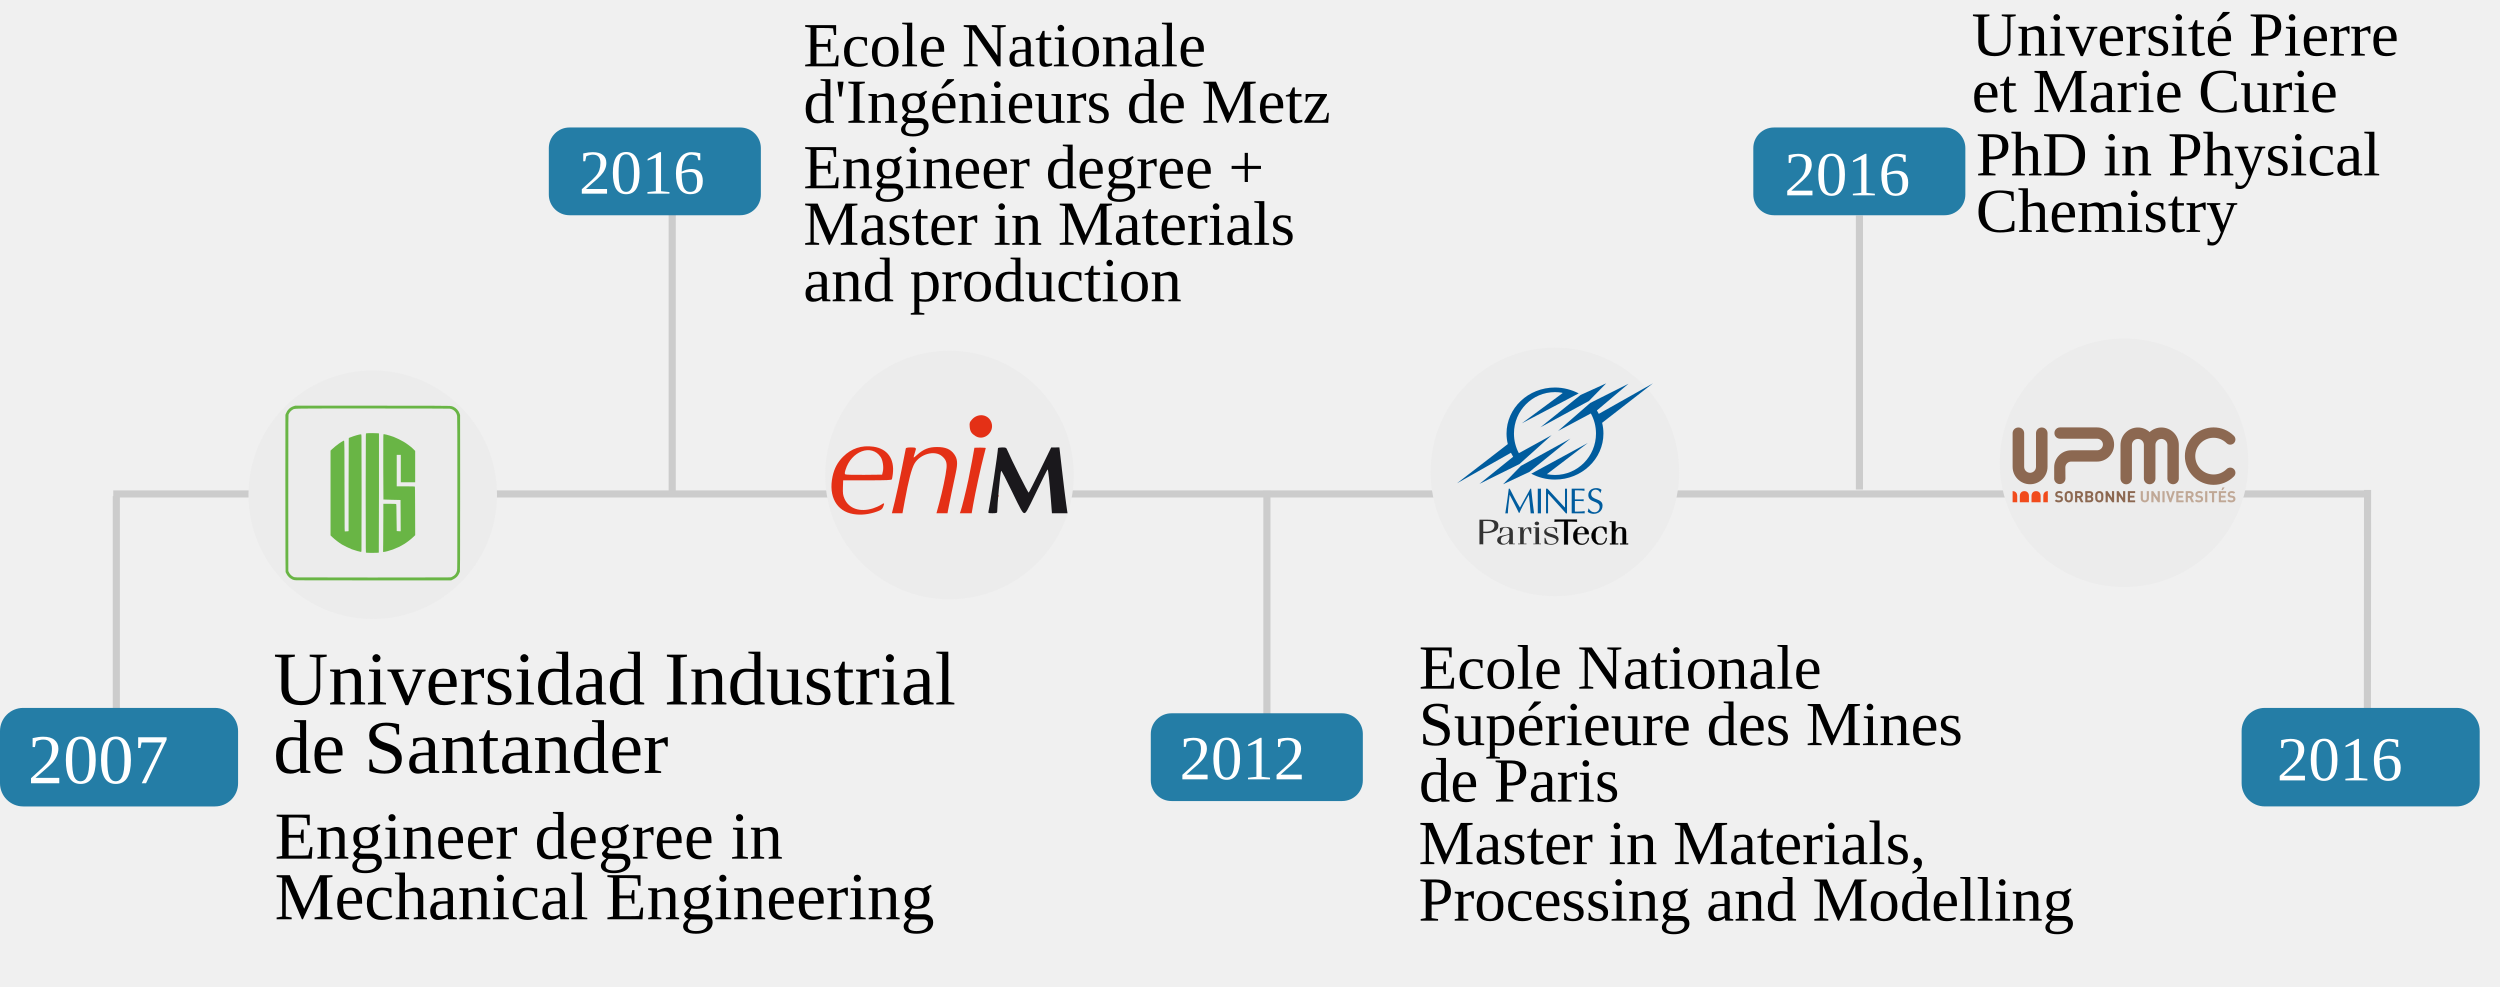
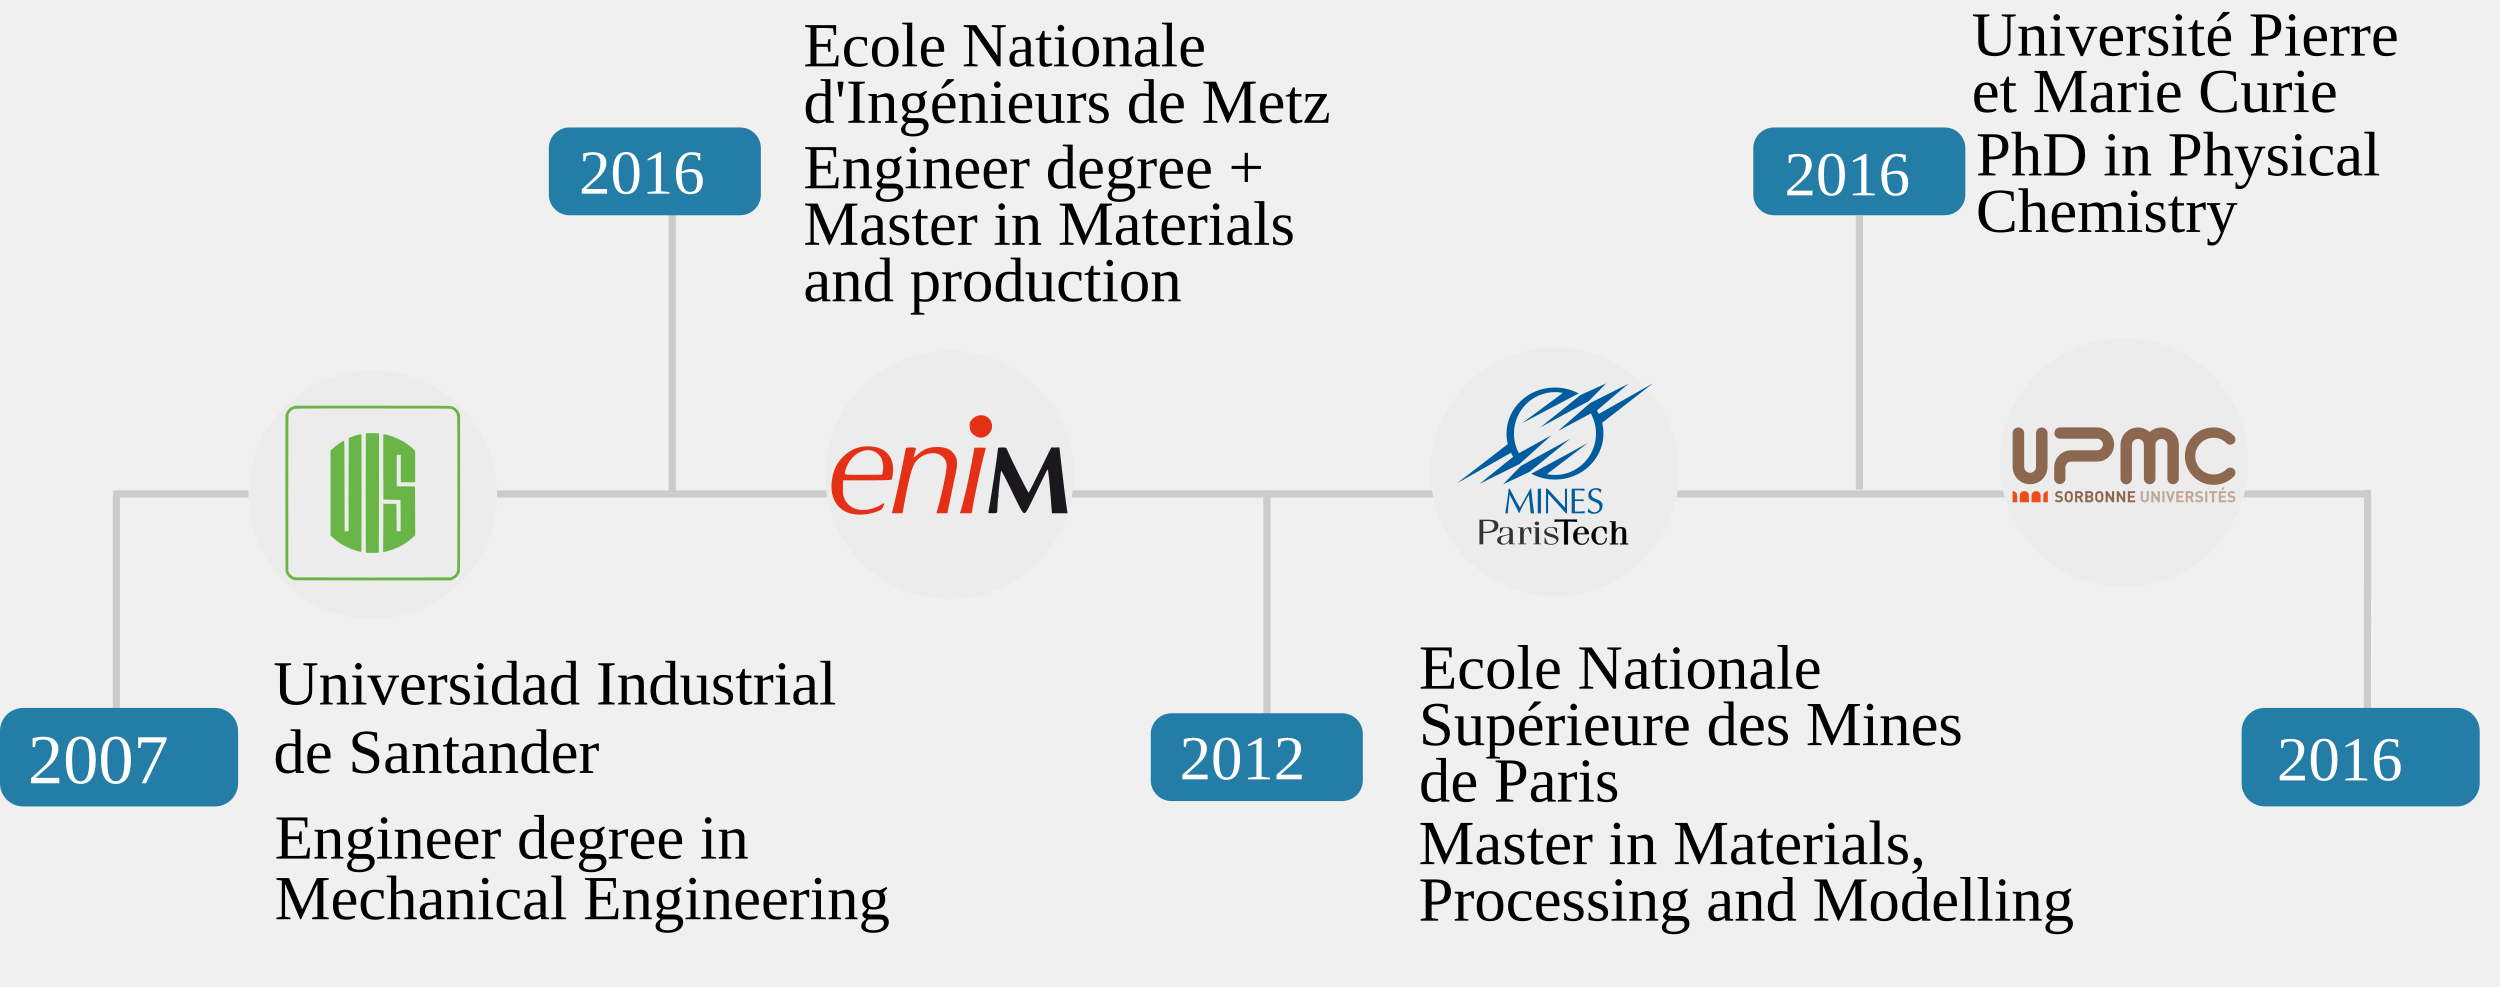
<svg width="824.959" height="325.505" viewBox="0 0 218.27 86.123" version="1.1" id="svg827">
  <defs id="defs351" />
  <path stroke-miterlimit="4" d="m 206.707,42.773 -0.014,20.19" id="path901" style="fill:none;stroke:#cccccc;stroke-width:0.622;stroke-linecap:butt;stroke-linejoin:miter;stroke-miterlimit:4;stroke-dasharray:none;stroke-opacity:1" />
  <path stroke-miterlimit="4" id="path903" d="M 10.155,43.317 V 63.668" style="fill:none;stroke:#cccccc;stroke-width:0.622;stroke-linecap:butt;stroke-linejoin:miter;stroke-miterlimit:4;stroke-dasharray:none;stroke-opacity:1" />
  <path stroke-miterlimit="4" d="M 58.69,18.716 V 42.975" id="path905" style="fill:none;stroke:#cccccc;stroke-width:0.622;stroke-linecap:butt;stroke-linejoin:miter;stroke-miterlimit:4;stroke-dasharray:none;stroke-opacity:1" />
  <path stroke-miterlimit="4" d="M 162.343,18.814 V 42.74" id="path909" style="fill:none;stroke:#cccccc;stroke-width:0.622;stroke-linecap:butt;stroke-linejoin:miter;stroke-miterlimit:4;stroke-dasharray:none;stroke-opacity:1" />
  <path stroke-miterlimit="4" id="path907" d="M 110.611,42.847 V 63.198" style="fill:none;stroke:#cccccc;stroke-width:0.622;stroke-linecap:butt;stroke-linejoin:miter;stroke-miterlimit:4;stroke-dasharray:none;stroke-opacity:1" />
  <path stroke-miterlimit="4" id="path5216" d="M 206.667,43.124 H 9.889" style="fill:none;stroke:#cccccc;stroke-width:0.622;stroke-linecap:butt;stroke-linejoin:miter;stroke-miterlimit:4;stroke-dasharray:none;stroke-opacity:1" />
  <g transform="matrix(0.6221266,0,0,0.6221266,191.2038,46.46642)" id="g5174" style="fill-opacity:1;stroke:none">
    <rect stroke-miterlimit="4" id="rect5154" width="33.412" height="13.826" x="7.245" y="24.656" rx="3.252" ry="3.252" style="fill:#247da6;stroke-width:0.236;stroke-miterlimit:4;stroke-dasharray:none;stroke-dashoffset:0" />
    <g aria-label="2016" style="font-style:normal;font-variant:normal;font-weight:400;font-stretch:normal;font-size:9.878px;line-height:1.25;font-family:Ubuntu;font-variant-ligatures:normal;font-variant-caps:normal;font-variant-numeric:normal;font-feature-settings:normal;text-align:start;letter-spacing:0;word-spacing:0;writing-mode:lr-tb;text-anchor:start;fill:#ffffff;stroke-width:0.265" id="text5158" font-style="normal" font-variant="normal" font-weight="400" font-stretch="normal" font-size="9.878" letter-spacing="0" word-spacing="0" />
  </g>
  <g transform="matrix(0.6221266,0,0,0.6221266,147.9038,-18.19991)" id="g5169" style="fill-opacity:1;stroke:none">
    <rect stroke-miterlimit="4" ry="2.897" rx="2.897" y="47.146" x="8.316" height="12.314" width="29.758" id="rect5160" style="fill:#247da6;stroke-width:0.21;stroke-miterlimit:4;stroke-dasharray:none;stroke-dashoffset:0" />
    <g aria-label="2013" style="font-style:normal;font-variant:normal;font-weight:400;font-stretch:normal;font-size:7.056px;line-height:1.25;font-family:Ubuntu;font-variant-ligatures:normal;font-variant-caps:normal;font-variant-numeric:normal;font-feature-settings:normal;text-align:start;letter-spacing:0;word-spacing:0;writing-mode:lr-tb;text-anchor:start;fill:#ffffff;stroke-width:0.265" id="text5164" font-style="normal" font-variant="normal" font-weight="400" font-stretch="normal" font-size="7.056" letter-spacing="0" word-spacing="0" />
  </g>
  <g id="g5182" transform="matrix(0.6221266,0,0,0.6221266,95.29985,32.94512)" style="fill-opacity:1;stroke:none">
    <rect stroke-miterlimit="4" id="rect5176" width="29.758" height="12.314" x="8.316" y="47.146" rx="2.897" ry="2.897" style="fill:#247da6;stroke-width:0.21;stroke-miterlimit:4;stroke-dasharray:none;stroke-dashoffset:0" />
    <g aria-label="2012" style="font-style:normal;font-variant:normal;font-weight:400;font-stretch:normal;font-size:7.056px;line-height:1.25;font-family:Ubuntu;font-variant-ligatures:normal;font-variant-caps:normal;font-variant-numeric:normal;font-feature-settings:normal;text-align:start;letter-spacing:0;word-spacing:0;writing-mode:lr-tb;text-anchor:start;fill:#ffffff;stroke-width:0.265" id="text5180" font-style="normal" font-variant="normal" font-weight="400" font-stretch="normal" font-size="7.056" letter-spacing="0" word-spacing="0" />
  </g>
  <g transform="matrix(0.6221266,0,0,0.6221266,169.0393,1.085393)" id="g876">
    <circle stroke-miterlimit="4" id="path5184" cx="26.371" cy="63.201" r="17.44" style="fill:#ececec;fill-opacity:1;stroke:none;stroke-width:0.264;stroke-miterlimit:4;stroke-dasharray:none;stroke-dashoffset:0" />
    <g transform="matrix(0.15702,0,0,0.15702,6.763,44.803)" id="g5078">
      <path id="path2" d="m 42.189,146.812 v 5.628 h 8.143 v -5.628 c 0,-2.632 -1.63,-4.304 -4.049,-4.304 -2.422,0 -4.094,1.672 -4.094,4.304 m -10.459,0 v 5.628 h 8.14 v -5.628 c 0,-2.632 -1.625,-4.304 -4.05,-4.304 -2.422,0 -4.09,1.672 -4.09,4.304 m 20.993,0 v 5.628 h 4.036 v -9.932 c -2.424,0 -4.036,1.672 -4.036,4.304 m -27.366,-4.304 -0.065,0.003 v 9.929 h 4.114 v -5.628 c 0,-2.632 -1.628,-4.304 -4.05,-4.304" style="fill:#f14b1c" />
      <path id="path4" d="M 51.816,85.653 A 3.705,3.705 0 0 0 51.4,85.63 h -0.002 l -0.054,0.003 -0.053,-0.003 a 5.105,5.105 0 0 0 -5.104,5.11 v 30.045 c 0,2.927 -2.371,5.31 -5.29,5.342 A 5.351,5.351 0 0 1 35.61,120.785 V 90.741 a 5.11,5.11 0 0 0 -5.107,-5.11 L 30.45,85.633 30.4,85.63 c -0.144,0 -0.285,0.008 -0.42,0.023 a 5.1,5.1 0 0 0 -4.688,5.088 v 30.044 c 0,8.582 6.974,15.568 15.552,15.568 h 0.106 c 8.576,0 15.554,-6.986 15.554,-15.568 V 90.741 a 5.104,5.104 0 0 0 -4.688,-5.088 m 106.46,-0.023 a 15.483,15.483 0 0 0 -10.502,4.097 15.469,15.469 0 0 0 -10.5,-4.097 c -8.576,0 -15.553,6.984 -15.553,15.568 v 30.044 a 5.106,5.106 0 1 0 10.211,0 v -30.044 a 5.35,5.35 0 0 1 5.343,-5.344 5.346,5.346 0 0 1 5.339,5.344 v 30.044 a 5.111,5.111 0 0 0 5.11,5.11 h 0.107 a 5.108,5.108 0 0 0 5.105,-5.11 v -30.044 a 5.348,5.348 0 0 1 5.34,-5.344 5.35,5.35 0 0 1 5.343,5.344 v 30.044 a 5.106,5.106 0 0 0 5.106,5.11 5.107,5.107 0 0 0 5.103,-5.11 v -30.044 c 0,-8.584 -6.979,-15.568 -15.552,-15.568 m 28.507,7.438 c -4.846,4.85 -7.514,11.3 -7.514,18.16 0,6.86 2.668,13.308 7.514,18.156 10.006,10.017 26.282,10.017 36.285,0 a 4.63,4.63 0 0 0 0,-6.551 4.624,4.624 0 0 0 -6.55,0 c -6.39,6.395 -16.79,6.395 -23.186,0 a 16.325,16.325 0 0 1 -4.798,-11.604 c 0,-4.386 1.704,-8.508 4.798,-11.605 6.396,-6.4 16.796,-6.4 23.187,0 a 4.627,4.627 0 0 0 6.55,0 4.635,4.635 0 0 0 0,-6.556 c -10.004,-10.012 -26.28,-10.012 -36.286,0 m -70.79,7.718 c 0,-8.386 -6.817,-15.211 -15.199,-15.211 H 67.652 c -0.172,0 -0.342,0.01 -0.513,0.029 a 4.989,4.989 0 0 0 -4.476,4.964 l 0.001,0.055 -0.001,0.05 a 4.995,4.995 0 0 0 4.99,4.998 h 33.141 c 2.86,0 5.19,2.314 5.217,5.17 a 5.225,5.225 0 0 1 -5.217,5.17 H 77.63 c -8.376,0 -15.194,6.827 -15.194,15.214 l 0.002,0.05 -0.002,0.055 v 9.89 a 4.991,4.991 0 0 0 4.988,4.992 l 0.051,-10e-4 0.053,10e-4 a 4.987,4.987 0 0 0 4.987,-4.992 l -0.103,-9.944 c 0.031,-2.853 2.359,-5.17 5.218,-5.17 h 23.164 c 8.382,0 15.199,-6.825 15.199,-15.212 v -0.108 M 66.606,152.56 c -1.509,0 -2.655,-0.322 -3.634,-1.317 l 1.26,-1.257 c 0.627,0.63 1.48,0.838 2.402,0.838 1.147,0 1.762,-0.432 1.762,-1.232 0,-0.35 -0.098,-0.642 -0.308,-0.84 -0.196,-0.18 -0.42,-0.28 -0.88,-0.349 l -1.203,-0.167 c -0.851,-0.126 -1.48,-0.39 -1.927,-0.827 -0.476,-0.474 -0.714,-1.117 -0.714,-1.96 0,-1.776 1.313,-3.02 3.467,-3.02 1.37,0 2.362,0.336 3.214,1.161 l -1.23,1.218 c -0.629,-0.601 -1.384,-0.687 -2.04,-0.687 -1.034,0 -1.538,0.573 -1.538,1.26 0,0.251 0.083,0.519 0.294,0.714 0.195,0.182 0.516,0.335 0.922,0.392 l 1.174,0.167 c 0.909,0.126 1.482,0.378 1.9,0.77 0.532,0.504 0.77,1.232 0.77,2.113 0,1.93 -1.608,3.023 -3.69,3.023 M 76.7,144.694 c -0.279,-0.319 -0.712,-0.53 -1.243,-0.53 -0.532,0 -0.979,0.211 -1.26,0.53 -0.377,0.42 -0.474,0.883 -0.474,2.801 0,1.916 0.097,2.379 0.475,2.797 0.28,0.323 0.727,0.532 1.259,0.532 0.53,0 0.964,-0.209 1.243,-0.532 0.377,-0.418 0.49,-0.881 0.49,-2.797 0,-1.918 -0.113,-2.382 -0.49,-2.8 z m 1.44,6.772 c -0.699,0.701 -1.552,1.094 -2.683,1.094 -1.133,0 -1.999,-0.393 -2.7,-1.094 -1.006,-1.005 -0.978,-2.251 -0.978,-3.971 0,-1.722 -0.028,-2.967 0.978,-3.974 0.701,-0.7 1.567,-1.092 2.7,-1.092 1.131,0 1.984,0.393 2.683,1.092 1.006,1.007 0.993,2.252 0.993,3.974 0,1.72 0.013,2.966 -0.993,3.971 m 6.738,-7.218 h -1.83 v 2.63 h 1.83 c 0.853,0 1.413,-0.546 1.413,-1.315 0,-0.769 -0.56,-1.315 -1.413,-1.315 z m 1.51,8.227 -1.943,-3.974 h -1.396 v 3.974 h -1.943 v -9.963 h 3.898 c 2.027,0 3.23,1.385 3.23,3.051 0,1.399 -0.854,2.265 -1.817,2.615 l 2.222,4.297 h -2.251 m 7.815,-4.185 h -2.027 v 2.45 h 2.027 c 0.881,0 1.3,-0.56 1.3,-1.231 0,-0.671 -0.419,-1.218 -1.3,-1.218 z m -0.126,-4.042 h -1.9 v 2.295 h 1.9 c 0.826,0 1.287,-0.463 1.287,-1.148 0,-0.687 -0.461,-1.147 -1.287,-1.147 z m 0.323,8.227 h -4.167 v -9.963 h 4 c 1.942,0 3.074,1.092 3.074,2.8 0,1.105 -0.727,1.819 -1.23,2.056 0.6,0.28 1.37,0.91 1.37,2.239 0,1.86 -1.272,2.868 -3.047,2.868 m 9.604,-7.781 c -0.28,-0.319 -0.714,-0.53 -1.246,-0.53 -0.53,0 -0.978,0.211 -1.257,0.53 -0.377,0.42 -0.475,0.883 -0.475,2.801 0,1.916 0.098,2.379 0.475,2.797 0.28,0.323 0.727,0.532 1.257,0.532 0.532,0 0.965,-0.209 1.246,-0.532 0.377,-0.418 0.488,-0.881 0.488,-2.797 0,-1.918 -0.111,-2.382 -0.488,-2.8 z m 1.44,6.772 c -0.7,0.701 -1.552,1.094 -2.686,1.094 -1.131,0 -1.998,-0.393 -2.696,-1.094 -1.007,-1.005 -0.978,-2.251 -0.978,-3.971 0,-1.722 -0.03,-2.967 0.978,-3.974 0.698,-0.7 1.565,-1.092 2.696,-1.092 1.134,0 1.986,0.393 2.685,1.092 1.006,1.007 0.993,2.252 0.993,3.974 0,1.72 0.013,2.966 -0.993,3.971 m 8.851,1.009 -3.943,-6.115 v 6.115 h -1.943 v -9.963 h 1.734 l 3.942,6.102 v -6.102 h 1.943 v 9.963 h -1.733 m 9.924,0 -3.942,-6.115 v 6.115 h -1.942 v -9.963 h 1.733 l 3.942,6.102 v -6.102 h 1.944 v 9.963 h -1.735 m 4.042,0 v -9.963 h 6.555 v 1.736 h -4.613 v 2.337 h 3.93 v 1.735 h -3.93 v 2.42 h 4.613 v 1.735 h -6.554" style="fill:#8c6851" />
      <path id="path6" d="m 143.444,152.56 c -2.042,0 -3.664,-1.385 -3.664,-3.498 v -6.55 h 1.943 v 6.479 c 0,1.146 0.672,1.833 1.721,1.833 1.047,0 1.732,-0.687 1.732,-1.833 v -6.479 h 1.929 v 6.55 c 0,2.113 -1.621,3.498 -3.661,3.498 m 13.435,-0.085 h -1.735 l -3.942,-6.115 v 6.115 h -1.942 v -9.963 h 1.733 l 3.942,6.102 v -6.102 h 1.944 v 9.963 m 2.307,0 h 1.942 v -9.963 h -1.942 z m 7.871,0 h -1.454 l -3.285,-9.963 h 2.013 l 2,6.493 1.997,-6.493 h 2.028 l -3.3,9.963 m 11.045,0 h -6.555 v -9.963 h 6.555 v 1.736 h -4.612 v 2.337 h 3.927 v 1.735 h -3.927 v 2.42 h 4.612 v 1.735 m 9.424,0 h -2.252 l -1.943,-3.974 h -1.397 v 3.974 h -1.943 v -9.963 h 3.9 c 2.027,0 3.228,1.385 3.228,3.051 0,1.399 -0.851,2.265 -1.816,2.615 l 2.223,4.297 m -5.592,-8.227 v 2.63 h 1.83 c 0.854,0 1.413,-0.546 1.413,-1.315 0,-0.769 -0.559,-1.315 -1.412,-1.315 h -1.831 m 9.925,8.312 c -1.509,0 -2.654,-0.322 -3.633,-1.317 l 1.257,-1.257 c 0.629,0.63 1.483,0.838 2.405,0.838 1.146,0 1.761,-0.432 1.761,-1.232 0,-0.35 -0.098,-0.642 -0.307,-0.84 -0.196,-0.18 -0.42,-0.28 -0.881,-0.349 l -1.201,-0.167 c -0.853,-0.126 -1.483,-0.39 -1.93,-0.827 -0.476,-0.474 -0.713,-1.117 -0.713,-1.96 0,-1.776 1.314,-3.02 3.467,-3.02 1.369,0 2.363,0.336 3.215,1.161 l -1.23,1.218 c -0.63,-0.601 -1.385,-0.687 -2.04,-0.687 -1.035,0 -1.54,0.573 -1.54,1.26 a 0.97,0.97 0 0 0 0.294,0.714 c 0.197,0.182 0.518,0.335 0.922,0.392 l 1.175,0.167 c 0.91,0.126 1.482,0.378 1.901,0.77 0.533,0.504 0.77,1.232 0.77,2.113 0,1.93 -1.609,3.023 -3.692,3.023 m 5.51,-0.085 h 1.942 v -9.963 h -1.942 z m 8.052,0 h -1.943 v -8.227 h -2.6 v -1.736 h 7.142 v 1.736 h -2.599 v 8.227 m 10.723,0 h -6.555 v -9.963 h 6.555 v 1.736 h -4.613 v 2.337 h 3.928 v 1.735 h -3.928 v 2.42 h 4.613 v 1.735 m -2.949,-10.927 h -1.216 l 0.894,-2.38 h 1.915 l -1.593,2.38 m 7.578,11.012 c -1.51,0 -2.657,-0.322 -3.635,-1.317 l 1.258,-1.257 c 0.63,0.63 1.481,0.838 2.404,0.838 1.146,0 1.762,-0.432 1.762,-1.232 0,-0.35 -0.098,-0.642 -0.308,-0.84 -0.196,-0.18 -0.42,-0.28 -0.88,-0.349 l -1.203,-0.167 c -0.852,-0.126 -1.482,-0.39 -1.929,-0.827 -0.476,-0.474 -0.712,-1.117 -0.712,-1.96 0,-1.776 1.313,-3.02 3.466,-3.02 1.37,0 2.362,0.336 3.215,1.161 l -1.23,1.218 c -0.628,-0.601 -1.384,-0.687 -2.041,-0.687 -1.035,0 -1.537,0.573 -1.537,1.26 0,0.251 0.083,0.519 0.293,0.714 0.196,0.182 0.517,0.335 0.923,0.392 l 1.174,0.167 c 0.909,0.126 1.481,0.378 1.9,0.77 0.532,0.504 0.77,1.232 0.77,2.113 0,1.93 -1.608,3.023 -3.69,3.023" style="fill:#c0a896" />
    </g>
  </g>
  <g transform="matrix(0.6221266,0,0,0.6221266,119.35,-39.18798)" id="g888">
    <circle stroke-miterlimit="4" r="17.44" cy="129.216" cx="26.371" id="circle5186" style="fill:#ececec;fill-opacity:1;stroke:none;stroke-width:0.264;stroke-miterlimit:4;stroke-dasharray:none;stroke-dashoffset:0" />
    <g transform="matrix(0.09172,0,0,0.09172,8.375,110.157)" id="g842">
      <path id="path2-6" d="m 248,263.821 c 2.158,3.545 4.645,5.764 8.965,5.764 4.493,0 7.709,-3.705 7.709,-8.094 0,-10.299 -17.342,-5.76 -17.342,-18.279 0,-7.139 5.645,-10.63 12.292,-10.63 2.663,0 5.871,0.828 7.93,2.658 -0.668,1.444 -1.058,2.995 -1.5,4.538 h -0.559 c -1.157,-2.987 -3.598,-4.82 -6.856,-4.82 -3.832,0 -6.995,2.551 -6.995,6.49 0,10.184 17.454,6.08 17.454,17.88 0,7.931 -6.154,12.64 -13.68,12.64 -2.716,0 -7.147,-1.16 -9.034,-3.212 0.554,-1.608 0.837,-3.273 1.055,-4.935 h 0.56 z m -21.247,-13.908 h 8.584 c 1.665,0 3.27,-0.222 4.928,-0.268 -0.05,0.44 -0.16,0.94 -0.16,1.433 0,0.45 0.11,0.943 0.16,1.558 -1.658,-0.065 -3.263,-0.279 -4.928,-0.279 h -8.584 v 16.174 c 3.381,0.119 6.712,-0.107 10.032,-0.222 a 38.306,38.306 0 0 0 5.092,-0.5 c -0.054,0.615 -0.168,1.112 -0.168,1.67 0,0.546 0.114,1.107 0.168,1.665 H 221.879 V 233.41 h 19.661 c -0.05,0.612 -0.164,1.1 -0.164,1.662 0,0.558 0.115,1.112 0.164,1.662 -1.654,-0.332 -3.323,-0.493 -4.973,-0.608 l -5.55,-0.114 h -4.264 v 13.9 z M 169.981,233.41 c 0.772,0.062 1.604,0.153 2.437,0.153 0.78,0 1.551,-0.091 2.445,-0.153 v 37.88 c -0.894,-0.047 -1.666,-0.146 -2.445,-0.146 -0.833,0 -1.665,0.1 -2.437,0.145 z m 44.755,37.88 h -1.654 a 66.81,66.81 0 0 0 -2.888,-3.366 l -23.932,-26.476 h -0.546 v 29.841 c -0.57,-0.046 -1.05,-0.145 -1.551,-0.145 -0.554,0 -1.058,0.1 -1.555,0.145 V 233.41 h 2.162 l 26.312,28.536 h 0.55 V 233.41 c 0.5,0.062 1.001,0.153 1.555,0.153 0.489,0 0.997,-0.092 1.547,-0.153 z m -54.897,-37.88 c 1.444,13.68 2.995,27.317 4.496,37.88 -1,-0.047 -1.772,-0.146 -2.609,-0.146 -0.886,0 -1.769,0.1 -2.601,0.145 -0.94,-11.128 -2.052,-23.088 -2.823,-28.573 -6.433,11.475 -11.189,20.33 -14.516,27.973 h -0.611 l -3.04,-6.253 c -3.55,-7.319 -7.43,-14.523 -11.193,-21.72 -1.211,10.806 -2.716,21.77 -2.716,28.573 -0.719,-0.046 -1.326,-0.145 -1.937,-0.145 -0.722,0 -1.337,0.1 -1.99,0.145 1.432,-8.904 4.763,-32.053 5.313,-37.879 h 1.44 c 4.428,8.794 9.749,19.226 15.674,29.032 5.267,-9.481 10.363,-19.115 15.952,-29.032 z m 41.088,-88.212 49.247,-42.856 58.716,-29.498 -48.433,40.92 a 61.581,61.581 0 0 1 2.88,5.23 l 82.84,-46.704 -77.748,60.41 a 67.565,67.565 0 0 1 2.017,16.413 c 0,38.899 -33.188,70.429 -74.134,70.429 -13.175,0 -25.548,-3.259 -36.27,-8.989 l 86.51,-46.989 -62.624,47.704 a 63.022,63.022 0 0 0 12.384,1.237 c 34.662,0 62.75,-28.386 62.75,-63.392 0,-11.154 -2.85,-21.632 -7.857,-30.743 z m -59.882,33.977 c -4.782,-8.95 -7.487,-19.184 -7.487,-30.06 0,-35.01 28.092,-63.392 62.754,-63.392 a 62.5,62.5 0 0 1 11.093,0.986 l 0.482,0.607 -62.334,46.191 87.06,-45.84 c -10.612,-5.546 -23.343,-8.992 -36.3,-8.992 -40.947,0 -74.138,31.542 -74.138,70.44 0,5.543 0.672,10.937 1.948,16.12 l -77.9,60.092 82.71,-46.783 a 69.57,69.57 0 0 0 3.353,6.108 l -51.561,41.512 61.218,-30.335 49.247,-44.234 -50.145,27.58" style="fill:#005c9e" />
      <path id="path4-7" d="m 116.899,226.725 27.267,-28.107 75.688,-41.736 -62.613,50.912 z m 57.04,-87.097 61.486,-49.53 39.238,-17.808 -26.43,26.992 z" style="fill:#005c9e" />
      <path id="path6-5" d="m 86.572,301.344 c 1.654,0 5.975,0.379 8.958,-0.11 9.36,-1.563 14.184,-4.603 14.184,-11.28 0,-6.682 -4.23,-9.062 -17.102,-9.062 h -11.85 v 37.787 c 0.921,-0.053 1.914,-0.137 2.904,-0.137 0.924,0 1.844,0.084 2.906,0.137 z m 0,-18.293 c 1.987,-0.107 6.705,-0.168 9.562,0.057 5.24,0.382 7.498,3.369 7.498,7.12 0,4.905 -3.85,8.4 -10.49,8.947 -2.257,0.168 -4.916,0.168 -6.57,0 V 283.05 Z m 39.946,19.424 -1.073,0.416 c -2.422,0.951 -2.353,0.829 -6.785,1.784 -5.21,1.13 -10.57,1.784 -10.852,7.735 -0.15,3.752 3.782,6.613 8.209,6.85 4.355,0.236 8.717,-1.677 10.146,-5.299 v 4.58 h 8.713 v -1.016 h -2.998 V 300.92 c 0,-4.4 -0.784,-8.507 -10.215,-8.923 -2.575,-0.123 -2.185,0.114 -4.042,0.347 -2.146,0.302 -4.14,0.967 -5.565,1.501 v 7.969 h 1.276 l 1.574,-3.331 c 1.356,-2.858 1.543,-5.948 6.184,-5.531 4.645,0.408 5.428,2.968 5.428,5.703 z m 0,3.747 c 0,1.54 0.069,2.498 -0.141,4.042 -0.5,3.456 -3.217,7.261 -7.717,7.506 -3.785,0.24 -5.573,-2.74 -5.283,-5.478 0.638,-6.131 2.999,-5.355 10.284,-7.617 l 2.857,-0.894 z m 26.22,12.32 h -12.93 v -1.016 h 3.216 V 293.72 h -3.362 v -1.074 h 8.358 v 5.421 c 0.355,-1.96 3.354,-5.596 8.072,-5.596 1.356,0 2.57,0.305 3.93,0.89 v 9.404 h -1.36 l -1.718,-4.343 c -1.215,-3.04 -2.144,-4.996 -4,-4.106 -4.847,2.322 -4.424,7.91 -4.424,13.152 v 10.058 h 4.218 z m 19.364,-31.901 c 0,1.662 -1.635,2.858 -3.496,2.858 -1.787,0 -3.43,-1.31 -3.43,-2.804 0,-1.478 1.574,-2.915 3.358,-2.915 1.933,0 3.568,1.303 3.568,2.861 m -8.997,31.9 v -1.015 h 3.286 V 293.72 h -3.072 v -1.074 h 8.641 v 24.88 h 2.934 v 1.016 h -11.789 z m 34.124,-19.821 c -1.348,-4.05 -2.716,-5.653 -6.414,-5.653 -3.22,0 -7.296,1.073 -7.582,4.347 -0.21,2.922 3.43,4.106 6.715,5 5.574,1.604 12.071,3.27 11.85,8.453 -0.142,4.936 -5.066,8.568 -11.777,8.446 -3.855,-0.053 -8.213,-1.302 -9.71,-2.2 v -8.507 h 1.287 l 1.497,4.282 c 1.647,4.825 3.495,4.882 6.43,5.123 4.064,0.351 8.709,-1.31 9.06,-4.645 0.508,-4.107 -6.066,-5.18 -10.21,-6.43 -2.927,-0.897 -8.638,-2.497 -8.638,-7.376 0,-5.714 7.426,-7.624 11.353,-7.624 3.29,0 7.067,1.07 8.427,1.784 v 7.8 h -1.36 z" style="fill:#333333" />
      <path id="path8" d="m 216.084,318.79 a 52.436,52.436 0 0 0 -2.895,-0.084 c -0.993,0 -1.99,0.027 -2.907,0.084 v -35.277 c -6.7,0 -10.75,0.328 -14.52,0.66 0.065,-0.546 0.233,-1.103 0.233,-1.646 0,-0.546 -0.168,-1.035 -0.233,-1.635 h 34.193 c -0.07,0.6 -0.161,1.09 -0.161,1.635 0,0.543 0.092,1.1 0.16,1.647 -3.32,-0.333 -7.964,-0.661 -13.87,-0.661 z" />
      <path id="path10" d="m 216.084,318.79 0.012,-0.244 a 53.022,53.022 0 0 0 -2.907,-0.084 c -0.997,0 -2.002,0.026 -2.922,0.084 l 0.015,0.244 h 0.244 v -35.522 h -0.244 c -6.708,0 -10.769,0.329 -14.543,0.661 l 0.023,0.245 0.241,0.03 c 0.061,-0.52 0.237,-1.085 0.237,-1.677 -0.004,-0.6 -0.176,-1.092 -0.237,-1.661 l -0.24,0.026 v 0.245 h 34.192 v -0.245 l -0.245,-0.026 c -0.065,0.588 -0.16,1.085 -0.16,1.661 0,0.57 0.095,1.135 0.16,1.677 l 0.245,-0.03 0.022,-0.24 c -3.327,-0.337 -7.98,-0.666 -13.893,-0.666 h -0.244 v 35.522 h 0.244 l 0.012,-0.244 -0.012,0.244 h 0.245 v -35.277 h -0.245 v 0.244 c 5.894,0 10.532,0.329 13.844,0.661 l 0.306,0.03 -0.039,-0.305 c -0.068,-0.554 -0.156,-1.1 -0.156,-1.616 0,-0.515 0.087,-0.997 0.156,-1.608 l 0.03,-0.271 h -34.738 l 0.03,0.271 c 0.073,0.634 0.238,1.116 0.234,1.608 0.004,0.493 -0.16,1.043 -0.233,1.616 l -0.038,0.302 0.301,-0.027 c 3.77,-0.332 7.808,-0.66 14.5,-0.66 v -0.245 h -0.244 v 35.537 l 0.26,-0.015 a 46.27,46.27 0 0 1 2.892,-0.085 c 0.913,0 1.826,0.027 2.884,0.085 l 0.256,0.011 v -0.256 z m 32.034,-9.886 h -1.356 l -0.068,0.71 c -0.356,3.568 -3.297,8.687 -8.863,8.397 -6.28,-0.298 -7.643,-5.776 -7.643,-11.972 v -3.03 h 17.862 c 0.638,-5.48 -3.939,-11.249 -11.074,-11.192 -7.358,0.119 -12.354,6.25 -12.786,13.508 -0.428,7.922 5.493,14.053 13.217,13.935 6.063,-0.122 10.207,-4.584 10.643,-9.53 z m -17.357,-10.249 c 0.504,-2.846 2.784,-5.588 5.92,-5.703 3.79,-0.176 5.23,3.155 5.295,6.131 l 0.069,2.796 h -11.858 l 0.573,-3.224 z" />
      <path id="path12" d="m 248.118,308.904 v -0.245 h -1.577 l -0.092,0.933 c -0.336,3.384 -3.071,8.197 -8.167,8.186 l -0.435,-0.012 c -3.072,-0.156 -4.875,-1.528 -5.975,-3.644 -1.096,-2.116 -1.44,-5.004 -1.44,-8.083 v -2.785 h 17.835 l 0.027,-0.217 c 0.038,-0.348 0.061,-0.7 0.061,-1.05 -0.011,-5.265 -4.51,-10.403 -11.272,-10.414 h -0.111 c -7.506,0.122 -12.595,6.383 -13.026,13.737 l -0.023,0.82 c 0,3.79 1.444,7.137 3.824,9.532 2.38,2.398 5.7,3.843 9.439,3.843 h 0.225 c 6.189,-0.127 10.436,-4.688 10.883,-9.757 l 0.065,-0.825 0.023,-0.263 h -0.263 v 0.244 l -0.245,-0.019 -0.069,0.822 c -0.428,4.824 -4.465,9.186 -10.401,9.309 h -0.218 c -7.22,-0.004 -12.77,-5.562 -12.774,-12.885 l 0.023,-0.79 c 0.431,-7.163 5.336,-13.16 12.545,-13.279 h 0.103 c 6.501,0 10.78,4.94 10.78,9.924 l -0.058,0.993 0.245,0.031 v -0.244 h -18.107 v 3.273 c 0.004,3.114 0.34,6.067 1.494,8.309 1.15,2.246 3.17,3.762 6.383,3.908 l 0.462,0.011 c 5.451,-0.015 8.3,-5.077 8.652,-8.626 l 0.05,-0.492 h 1.134 v -0.245 l -0.244,-0.019 0.244,0.02 z m -17.357,-10.249 0.24,0.042 c 0.485,-2.758 2.705,-5.398 5.692,-5.5 l 0.275,-0.009 c 3.385,-0.004 4.683,3.049 4.764,5.898 l 0.06,2.548 h -11.31 l 0.52,-2.937 -0.241,-0.042 -0.241,-0.042 -0.573,3.224 -0.05,0.286 h 12.396 l -0.073,-3.048 c -0.05,-2.945 -1.49,-6.368 -5.252,-6.375 l -0.298,0.008 c -3.281,0.13 -5.63,2.972 -6.15,5.905 l 0.24,0.042 z m 42.966,3.759 -0.71,-2.147 c -1.57,-5.172 -3.43,-7.49 -6.716,-7.56 -6.93,-0.114 -8.071,7.385 -7.926,13.038 0.145,5.241 0.718,11.968 8.003,12.025 4.286,0.054 6.933,-3.335 7.636,-6.971 l 0.374,-1.895 h 1.272 l -0.206,1.31 c -1.066,6.838 -5.573,8.985 -10.574,8.924 -8.071,-0.061 -12.644,-7.086 -12.644,-13.748 0,-6.968 5.356,-13.454 13.71,-13.756 2.143,-0.05 5.852,0.126 9.141,1.727 v 9.053 z" />
      <path id="path14" d="m 273.727,302.414 0.233,-0.076 -0.71,-2.147 -0.233,0.076 0.233,-0.069 c -1.559,-5.187 -3.51,-7.666 -6.941,-7.735 l -0.16,-0.004 c -3.309,-0.007 -5.368,1.75 -6.529,4.16 -1.165,2.41 -1.5,5.474 -1.5,8.232 l 0.01,0.898 c 0.077,2.628 0.249,5.646 1.345,8.052 1.093,2.41 3.178,4.194 6.899,4.214 h 0.1 c 4.377,0 7.078,-3.488 7.78,-7.17 l 0.333,-1.697 h 0.787 l -0.16,1.028 c -1.055,6.628 -5.272,8.694 -10.12,8.717 h -0.21 c -7.91,-0.057 -12.396,-6.94 -12.403,-13.503 0.004,-6.846 5.252,-13.21 13.473,-13.511 l 0.622,-0.008 c 2.174,0 5.47,0.278 8.404,1.71 l 0.107,-0.22 h -0.244 v 8.808 h -1.116 v 0.245 l 0.233,-0.077 -0.233,0.077 v 0.244 h 1.605 v -9.45 l -0.138,-0.065 c -3.04,-1.483 -6.402,-1.758 -8.618,-1.761 l -0.638,0.008 c -8.484,0.305 -13.95,6.906 -13.946,14 -0.008,6.761 4.653,13.927 12.888,13.992 h 0.214 c 4.981,0.023 9.55,-2.28 10.6,-9.133 l 0.207,-1.307 0.042,-0.282 h -1.757 l -0.413,2.093 c -0.688,3.533 -3.216,6.776 -7.3,6.773 h -0.091 c -3.568,-0.039 -5.406,-1.65 -6.46,-3.927 -1.047,-2.28 -1.23,-5.249 -1.303,-7.862 l -0.011,-0.886 c 0,-2.716 0.34,-5.722 1.455,-8.018 1.123,-2.296 2.957,-3.877 6.085,-3.885 l 0.15,0.004 c 3.132,0.073 4.904,2.223 6.486,7.388 l 0.004,0.008 0.706,2.143 0.054,0.168 h 0.18 v -0.245 z m 22.205,16.128 v -1.016 h 3.794 V 300.45 c 0,-3.392 0.065,-6.788 -4.08,-6.665 -5.994,0.175 -6.777,7.2 -6.777,12.438 v 11.303 h 4.065 v 1.016 h -12.495 v -1.016 h 3.01 v -33.028 h -3.217 v -1.07 h 8.637 v 13.508 c 0.852,-2.265 4.493,-5 8.35,-4.698 5.792,0.408 7.79,2.433 7.79,7.918 v 17.37 h 3.143 v 1.016 z" />
      <path id="path16" d="m 295.932,318.542 h 0.245 v -0.772 h 3.793 v -17.62 c 0,-1.616 -0.008,-3.228 -0.523,-4.489 -0.508,-1.268 -1.616,-2.139 -3.587,-2.124 l -0.222,0.004 c -3.105,0.08 -4.904,1.99 -5.856,4.477 -0.966,2.487 -1.157,5.574 -1.157,8.206 v 11.547 h 4.064 v 0.527 h -12.006 v -0.527 h 3.01 v -33.516 h -3.216 v -0.58 h 8.148 v 13.262 l 0.47,0.088 c 0.748,-2.028 4.022,-4.58 7.54,-4.565 l 0.566,0.02 c 2.876,0.202 4.756,0.81 5.91,1.986 1.157,1.173 1.653,2.972 1.653,5.691 v 17.614 h 3.144 v 0.527 h -11.976 v 0.245 h 0.245 -0.245 v 0.244 h 12.465 v -1.505 h -3.144 v -17.125 c 0,-2.765 -0.5,-4.721 -1.791,-6.035 -1.295,-1.31 -3.308,-1.922 -6.223,-2.128 l -0.604,-0.023 c -3.75,0.015 -7.124,2.605 -7.995,4.878 l 0.23,0.088 h 0.244 v -13.752 h -9.126 v 1.558 h 3.216 v 32.538 h -3.01 v 1.505 h 12.984 v -1.505 h -4.064 v -11.059 c -0.004,-2.609 0.198,-5.65 1.123,-8.03 0.936,-2.383 2.525,-4.071 5.417,-4.163 l 0.206,-0.004 c 1.841,0.015 2.662,0.714 3.136,1.822 0.466,1.12 0.489,2.69 0.485,4.301 v 17.133 h -3.793 v 1.505 h 0.244 z" />
    </g>
  </g>
  <g transform="matrix(0.6221266,0,0,0.6221266,66.49165,-78.18474)" id="g894">
    <circle stroke-miterlimit="4" id="circle5188" cx="26.371" cy="192.338" r="17.44" style="fill:#ececec;fill-opacity:1;stroke:none;stroke-width:0.264;stroke-miterlimit:4;stroke-dasharray:none;stroke-dashoffset:0" />
    <g transform="matrix(0.11405,0,0,0.11405,7.247,173.534)" id="g4524">
      <path id="path2-2" d="m 49.21,212.885 c -20.5,-3.464 -30.588,-21.774 -25.423,-46.146 2.13,-10.051 6.114,-17.54 12.981,-24.408 10.21,-10.21 22.816,-14.376 37.29,-12.326 17.23,2.44 26.094,14.825 23.91,33.405 -0.344,2.927 -0.855,5.923 -1.137,6.657 -0.41,1.072 -6.37,1.335 -30.251,1.335 H 36.84 l -0.288,8.725 c -0.238,7.18 0.097,9.623 1.892,13.794 5.291,12.301 18.985,16.994 35.04,12.008 3.496,-1.086 8.044,-3.127 10.106,-4.536 4.057,-2.772 4.504,-2.23 2.371,2.874 -1.128,2.7 -2.45,3.693 -7.25,5.45 -10.102,3.695 -20.054,4.764 -29.5,3.168 z m 36.453,-52.277 c 1.253,-5.303 -0.04,-13.99 -2.662,-17.881 -11.182,-16.593 -36.269,-7.39 -43.27,15.871 -1.123,3.734 -1.153,4.84 -0.149,5.486 0.692,0.445 11.142,0.699 23.221,0.564 l 21.963,-0.246 z m 14.769,36.544 c 1.998,-8.112 5.781,-25.775 8.406,-39.25 2.625,-13.475 4.923,-25.062 5.106,-25.75 0.22,-0.825 2.384,-1.25 6.365,-1.25 6.426,0 6.91,0.486 5.178,5.185 -0.47,1.274 -1.168,3.612 -1.552,5.196 -0.695,2.869 -0.678,2.863 4.103,-1.39 7.84,-6.972 14.262,-9.479 24.302,-9.485 10.339,-0.007 16.607,2.588 21.041,8.71 4.193,5.788 4.66,11.181 2.012,23.198 -2.697,12.234 -8.58,40.659 -9.487,45.836 l -0.656,3.75 h -13.618 l 3.285,-11.99 c 4.004,-14.612 8.345,-35.37 9.11,-43.565 0.65,-6.944 -0.763,-10.648 -5.616,-14.732 -8.96,-7.54 -26.649,-2.742 -33.758,9.155 -3.54,5.924 -7.436,20.815 -12.062,46.094 l -2.75,15.036 h -6.522 l -6.52,0.002 z m 80.938,12.172 c 1.47,-3.866 6.525,-24.277 9.515,-38.422 2.04,-9.645 7.455,-38.415 7.455,-39.602 0,-0.114 3.15,-0.187 7,-0.163 3.85,0.024 7,0.258 7,0.52 0,0.261 -1.114,4.586 -2.475,9.61 -3.09,11.404 -10.76,46.732 -13.109,60.385 l -1.764,10.25 H 180.39 Z m 46.05,-19.005 c 0.047,-1.165 0.284,-1.402 0.603,-0.604 0.29,0.722 0.254,1.584 -0.079,1.917 -0.332,0.332 -0.568,-0.259 -0.525,-1.313 z m -27.58,-73.277 c -5.143,-3.177 -6.807,-5.805 -7.28,-11.494 -0.402,-4.855 -0.162,-5.642 2.72,-8.924 7.553,-8.603 20.67,-6.493 24.093,3.876 3.876,11.747 -9.27,22.88 -19.533,16.542 z" style="fill:#e43016" />
      <path id="path4-9" d="m 215.67,209.652 c 1.848,-7.616 11.67,-73.064 11.67,-77.768 0,-0.54 2.273,-0.982 5.051,-0.982 4.821,0 5.117,0.159 6.504,3.477 4.573,10.945 25.508,52.603 26.216,52.165 0.463,-0.286 6.891,-12.914 14.285,-28.061 l 13.444,-27.541 5.044,-0.02 5.043,-0.02 3.304,28.75 c 1.816,15.813 4.06,34.038 4.987,40.5 l 1.684,11.75 h -19.16 l -1.201,-15.75 c -1.721,-22.585 -3.403,-38.256 -4.099,-38.207 -0.33,0.023 -6.436,12.194 -13.567,27.045 -11.907,24.8 -13.157,26.98 -15.324,26.708 -2.023,-0.253 -4.156,-4.034 -14.98,-26.55 -6.942,-14.44 -12.93,-25.915 -13.305,-25.5 -0.94,1.037 -4.906,42.13 -4.923,51.004 -0.002,0.852 -1.792,1.25 -5.611,1.25 -5.311,0 -5.58,-0.119 -5.062,-2.25 z" style="fill:#1a181c" />
    </g>
  </g>
  <g transform="matrix(0.6221266,0,0,0.6221266,42.74259,-18.19991)" id="g5196" style="fill-opacity:1;stroke:none">
    <rect stroke-miterlimit="4" ry="2.897" rx="2.897" y="47.146" x="8.316" height="12.314" width="29.758" id="rect5190" style="fill:#247da6;stroke-width:0.21;stroke-miterlimit:4;stroke-dasharray:none;stroke-dashoffset:0" />
    <g aria-label="2010" style="font-style:normal;font-variant:normal;font-weight:400;font-stretch:normal;font-size:7.056px;line-height:1.25;font-family:Ubuntu;font-variant-ligatures:normal;font-variant-caps:normal;font-variant-numeric:normal;font-feature-settings:normal;text-align:start;letter-spacing:0;word-spacing:0;writing-mode:lr-tb;text-anchor:start;fill:#ffffff;stroke-width:0.265" id="text5194" font-style="normal" font-variant="normal" font-weight="400" font-stretch="normal" font-size="7.056" letter-spacing="0" word-spacing="0" />
  </g>
  <g transform="matrix(0.6221266,0,0,0.6221266,16.13672,-115.042)" id="g899">
    <circle stroke-miterlimit="4" r="17.44" cy="254.345" cx="26.371" id="circle5198" style="fill:#ececec;fill-opacity:1;stroke:none;stroke-width:0.264;stroke-miterlimit:4;stroke-dasharray:none;stroke-dashoffset:0" />
    <g transform="matrix(0.02043,0,0,0.02043,7.825,235.62)" id="g818">
      <path id="path2-3" d="m 383.924,1504.341 c -14.482,-0.717 -18.717,-1.438 -25.744,-4.378 -18.85,-7.888 -34.008,-22.19 -43.32,-40.87 l -5.596,-11.226 -1.019,-103.44 c -0.56,-56.893 -0.862,-299.941 -0.67,-540.108 l 0.349,-436.666 4.252,-10.231 c 5.722,-13.769 10.004,-20.268 19.634,-29.8 8.876,-8.784 19.054,-14.723 33.447,-19.52 l 9.333,-3.109 522.667,-0.004 c 398.348,-0.003 526.598,0.38 539.193,1.607 14.057,1.37 17.94,2.282 26,6.11 19.163,9.105 34.476,26.067 41.807,46.31 l 3.611,9.97 0.395,456 c 0.217,250.8 -0.087,492.9 -0.676,538 l -1.07,82 -3.847,9.333 c -8.382,20.334 -21.457,33.735 -43.394,44.475 l -12.648,6.191 -522.685,0.108 c -287.477,0.059 -530.486,-0.28 -540.02,-0.752 z m 1036.666,-19.808 24.667,-0.88 10,-4.813 c 15.946,-7.674 25.861,-20.042 31.419,-39.187 2.19,-7.543 2.325,-37.868 2.362,-530.667 0.03,-393.663 -0.346,-525.221 -1.526,-533.016 -4.073,-26.919 -24.502,-47.037 -51.253,-50.476 -5.827,-0.75 -216.548,-1.257 -530.426,-1.277 -574.234,-0.038 -531.218,-0.686 -548,8.258 -9.716,5.179 -20.408,16.464 -25.116,26.51 l -3.437,7.334 -1.061,56.667 c -0.583,31.167 -0.878,272.967 -0.654,537.333 l 0.407,480.667 4.375,8.995 c 6.05,12.437 16.622,23.491 27.863,29.132 8.776,4.404 9.646,4.562 29.047,5.288 28.51,1.068 1001.62,1.192 1031.333,0.132 z M 864.47,1314.9 l -3.455,-1.328 -0.876,-32.96 c -1.094,-41.165 -0.82,-747.129 0.299,-768.904 l 0.82,-15.945 5.332,-1.268 c 6.806,-1.618 68.506,-1.64 77.334,-0.027 l 6.666,1.218 v 408.872 c 0,224.88 -0.499,409.372 -1.11,409.983 -1.628,1.631 -80.834,1.965 -85.01,0.36 z m -61.213,-11.224 c -12.1,-3.171 -29.5,-8.602 -38.667,-12.069 -14.745,-5.577 -55.24,-25.146 -68,-32.86 -20.589,-12.448 -49.171,-34.395 -66.333,-50.934 l -12.333,-11.886 V 613.645 l 9.92,-9.424 c 11.787,-11.196 35.07,-30.198 48.008,-39.18 13.052,-9.06 32.506,-20.722 34.571,-20.722 2.914,0 3.5,54.936 3.5,328.005 0,140.564 0.394,264.667 0.876,275.783 l 0.874,20.212 h 8.959 c 4.927,0 10.833,-0.375 13.125,-0.833 l 4.167,-0.833 0.099,-314.167 c 0.054,-172.792 0.504,-316.824 1,-320.072 l 0.9,-5.905 11.334,-4.455 c 26.283,-10.33 60.898,-20.29 70.8,-20.373 3.422,-0.028 3.48,0.133 4.334,12.176 1.131,15.943 1.131,767.649 0,783.59 -0.71,10.006 -1.25,12.186 -3,12.1 -1.174,-0.059 -12.034,-2.7 -24.134,-5.871 z m 176.447,-65.023 c 0.486,-39.05 0.884,-113.45 0.885,-165.334 l 10e-4,-94.333 43,0.02 c 24.747,0.012 43.849,0.557 45,1.284 1.736,1.096 2.088,13.422 2.667,93.203 0.366,50.566 1.002,92.274 1.411,92.683 0.41,0.409 6.71,0.909 14,1.11 l 13.255,0.366 -0.46,-107.333 c -0.252,-59.034 -0.559,-107.44 -0.681,-107.571 -0.123,-0.131 -26.416,-0.731 -58.43,-1.334 -32.014,-0.602 -58.616,-1.504 -59.116,-2.004 -0.5,-0.5 -1,-101.12 -1.11,-223.6 -0.16,-176.677 0.142,-223.034 1.465,-224.358 2.825,-2.827 31.917,4.587 69.666,17.754 14.725,5.136 56.078,25.211 66.467,32.268 3.924,2.664 7.628,4.845 8.231,4.845 0.604,0 3.849,2.1 7.211,4.666 3.363,2.567 6.506,4.667 6.985,4.667 0.48,0 6.526,4.35 13.438,9.667 6.912,5.316 14.764,11.347 17.45,13.4 2.687,2.053 10.134,8.94 16.551,15.306 l 11.667,11.572 v 215.388 h -98.667 v -188 h -28 v 216 l 61,0.02 c 36.101,0.013 61.816,0.537 63,1.285 1.757,1.11 2.048,21.505 2.396,167.77 l 0.395,166.504 -11.793,11.223 c -40.218,38.272 -86.216,66.6 -141.316,87.028 -21.044,7.802 -54.759,16.837 -62.83,16.837 h -4.622 z" style="fill:#69b545" />
    </g>
  </g>
  <rect style="fill:#247da6;fill-opacity:1;stroke:none;stroke-width:0.147;stroke-miterlimit:4;stroke-dasharray:none;stroke-dashoffset:0" id="rect5208" width="20.786" height="8.602" x="1.323489e-23" y="61.806" rx="2.023" ry="2.023" stroke-miterlimit="4" />
  <text xml:space="preserve" x="2.441" y="68.381" id="text4060" style="font-size:7.466px;stroke-width:0.622">
    <tspan id="tspan4058" x="2.441" y="68.381" style="font-size:6.145px;fill:#ffffff;stroke-width:0.165">2007</tspan>
  </text>
-   <text xml:space="preserve" x="23.869" y="61.505" id="text4070" class="title" style="font-size:6.642px;line-height:0.9;stroke-width:0.553">
+   <text xml:space="preserve" x="23.869" y="61.505" id="text4070" class="title" style="font-size:5.48px;line-height:0.9;stroke-width:0.553">
    <tspan id="tspan4068" x="23.869" y="61.505" style="line-height:0.9;stroke-width:0.091">Universidad Industrial</tspan>
    <tspan x="23.869" y="67.483" style="line-height:0.9;stroke-width:0.091" id="tspan4076">de Santander</tspan>
  </text>
-   <text id="text4087" y="74.966" x="23.982" xml:space="preserve" style="font-size:5.877px;line-height:0.9;stroke-width:0.49">
+   <text id="text4087" y="74.966" x="23.982" xml:space="preserve" style="font-size:5.48px;line-height:0.9;stroke-width:0.49">
    <tspan id="tspan4085" style="line-height:0.9;stroke-width:0.13" y="74.966" x="23.982">Engineer degree in</tspan>
    <tspan style="line-height:0.9;stroke-width:0.13" y="80.255" x="23.982" id="tspan4091">Mechanical Engineering</tspan>
  </text>
  <text style="font-size:5.48px;line-height:0.9;stroke-width:0.457" class="title" id="text292" y="60.126" x="123.883" xml:space="preserve">
    <tspan id="tspan290" style="line-height:0.9;stroke-width:0.075" y="60.126" x="123.883">Ecole Nationale</tspan>
    <tspan style="line-height:0.9;stroke-width:0.075" y="65.058" x="123.883" id="tspan296">Supérieure des Mines</tspan>
    <tspan style="line-height:0.9;stroke-width:0.075" y="69.991" x="123.883" id="tspan298">de Paris</tspan>
  </text>
  <text xml:space="preserve" x="123.852" y="75.445" id="text306" style="font-size:5.48px;line-height:0.9;stroke-width:0.457">
    <tspan id="tspan304" x="123.852" y="75.445" style="line-height:0.9;stroke-width:0.075">Master in Materials,</tspan>
    <tspan x="123.852" y="80.378" style="line-height:0.9;stroke-width:0.075" id="tspan313">Processing and Modelling</tspan>
  </text>
  <text xml:space="preserve" x="70.141" y="5.79" id="text321" class="title" style="font-size:5.48px;line-height:0.9;stroke-width:0.457">
    <tspan id="tspan319" x="70.141" y="5.79" style="line-height:0.9;stroke-width:0.075">Ecole Nationale</tspan>
    <tspan x="70.141" y="10.722" style="line-height:0.9;stroke-width:0.075" id="tspan328">d'Ingénieurs de Metz</tspan>
  </text>
  <text style="font-size:5.48px;line-height:0.9;stroke-width:0.457" id="text334" y="16.439" x="70.141" xml:space="preserve">
    <tspan id="tspan332" style="line-height:0.9;stroke-width:0.075" y="16.439" x="70.141">Engineer degree +</tspan>
    <tspan style="line-height:0.9;stroke-width:0.075" y="21.371" x="70.141" id="tspan338">Master in Materials</tspan>
    <tspan style="line-height:0.9;stroke-width:0.075" y="26.303" x="70.141" id="tspan340">and production</tspan>
  </text>
  <text style="font-size:5.48px;line-height:0.9;stroke-width:0.457" class="title" id="text346" y="4.856" x="172.146" xml:space="preserve">
    <tspan id="tspan344" style="line-height:0.9;stroke-width:0.075" y="4.856" x="172.146">Université Pierre</tspan>
    <tspan style="line-height:0.9;stroke-width:0.075" y="9.788" x="172.146" id="tspan350">et Marie Curie</tspan>
  </text>
  <text xml:space="preserve" x="172.521" y="15.318" id="text356" style="font-size:5.48px;line-height:0.9;stroke-width:0.457">
    <tspan id="tspan354" x="172.521" y="15.318" style="line-height:0.9;stroke-width:0.075">PhD in Physical</tspan>
    <tspan x="172.521" y="20.25" style="line-height:0.9;stroke-width:0.075" id="tspan360">Chemistry</tspan>
  </text>
  <text xml:space="preserve" x="102.997" y="68.04" id="text97" style="font-size:5.48px;line-height:0.9;stroke-width:0.457">
    <tspan id="tspan95" x="102.997" y="68.04" style="fill:#ffffff;stroke-width:0.103">2012</tspan>
  </text>
  <text style="font-size:5.48px;line-height:0.9;stroke-width:0.457" id="text101" y="68.135" x="198.806" xml:space="preserve">
    <tspan style="fill:#ffffff;stroke-width:0.103" y="68.135" x="198.806" id="tspan99">2016</tspan>
  </text>
  <text xml:space="preserve" x="155.805" y="17.055" id="text105" style="font-size:5.48px;line-height:0.9;stroke-width:0.457">
    <tspan id="tspan103" x="155.805" y="17.055" style="fill:#ffffff;stroke-width:0.103">2016</tspan>
  </text>
  <text style="font-size:5.48px;line-height:0.9;stroke-width:0.457" id="text109" y="16.911" x="50.563" xml:space="preserve">
    <tspan style="fill:#ffffff;stroke-width:0.103" y="16.911" x="50.563" id="tspan107">2016</tspan>
  </text>
</svg>
